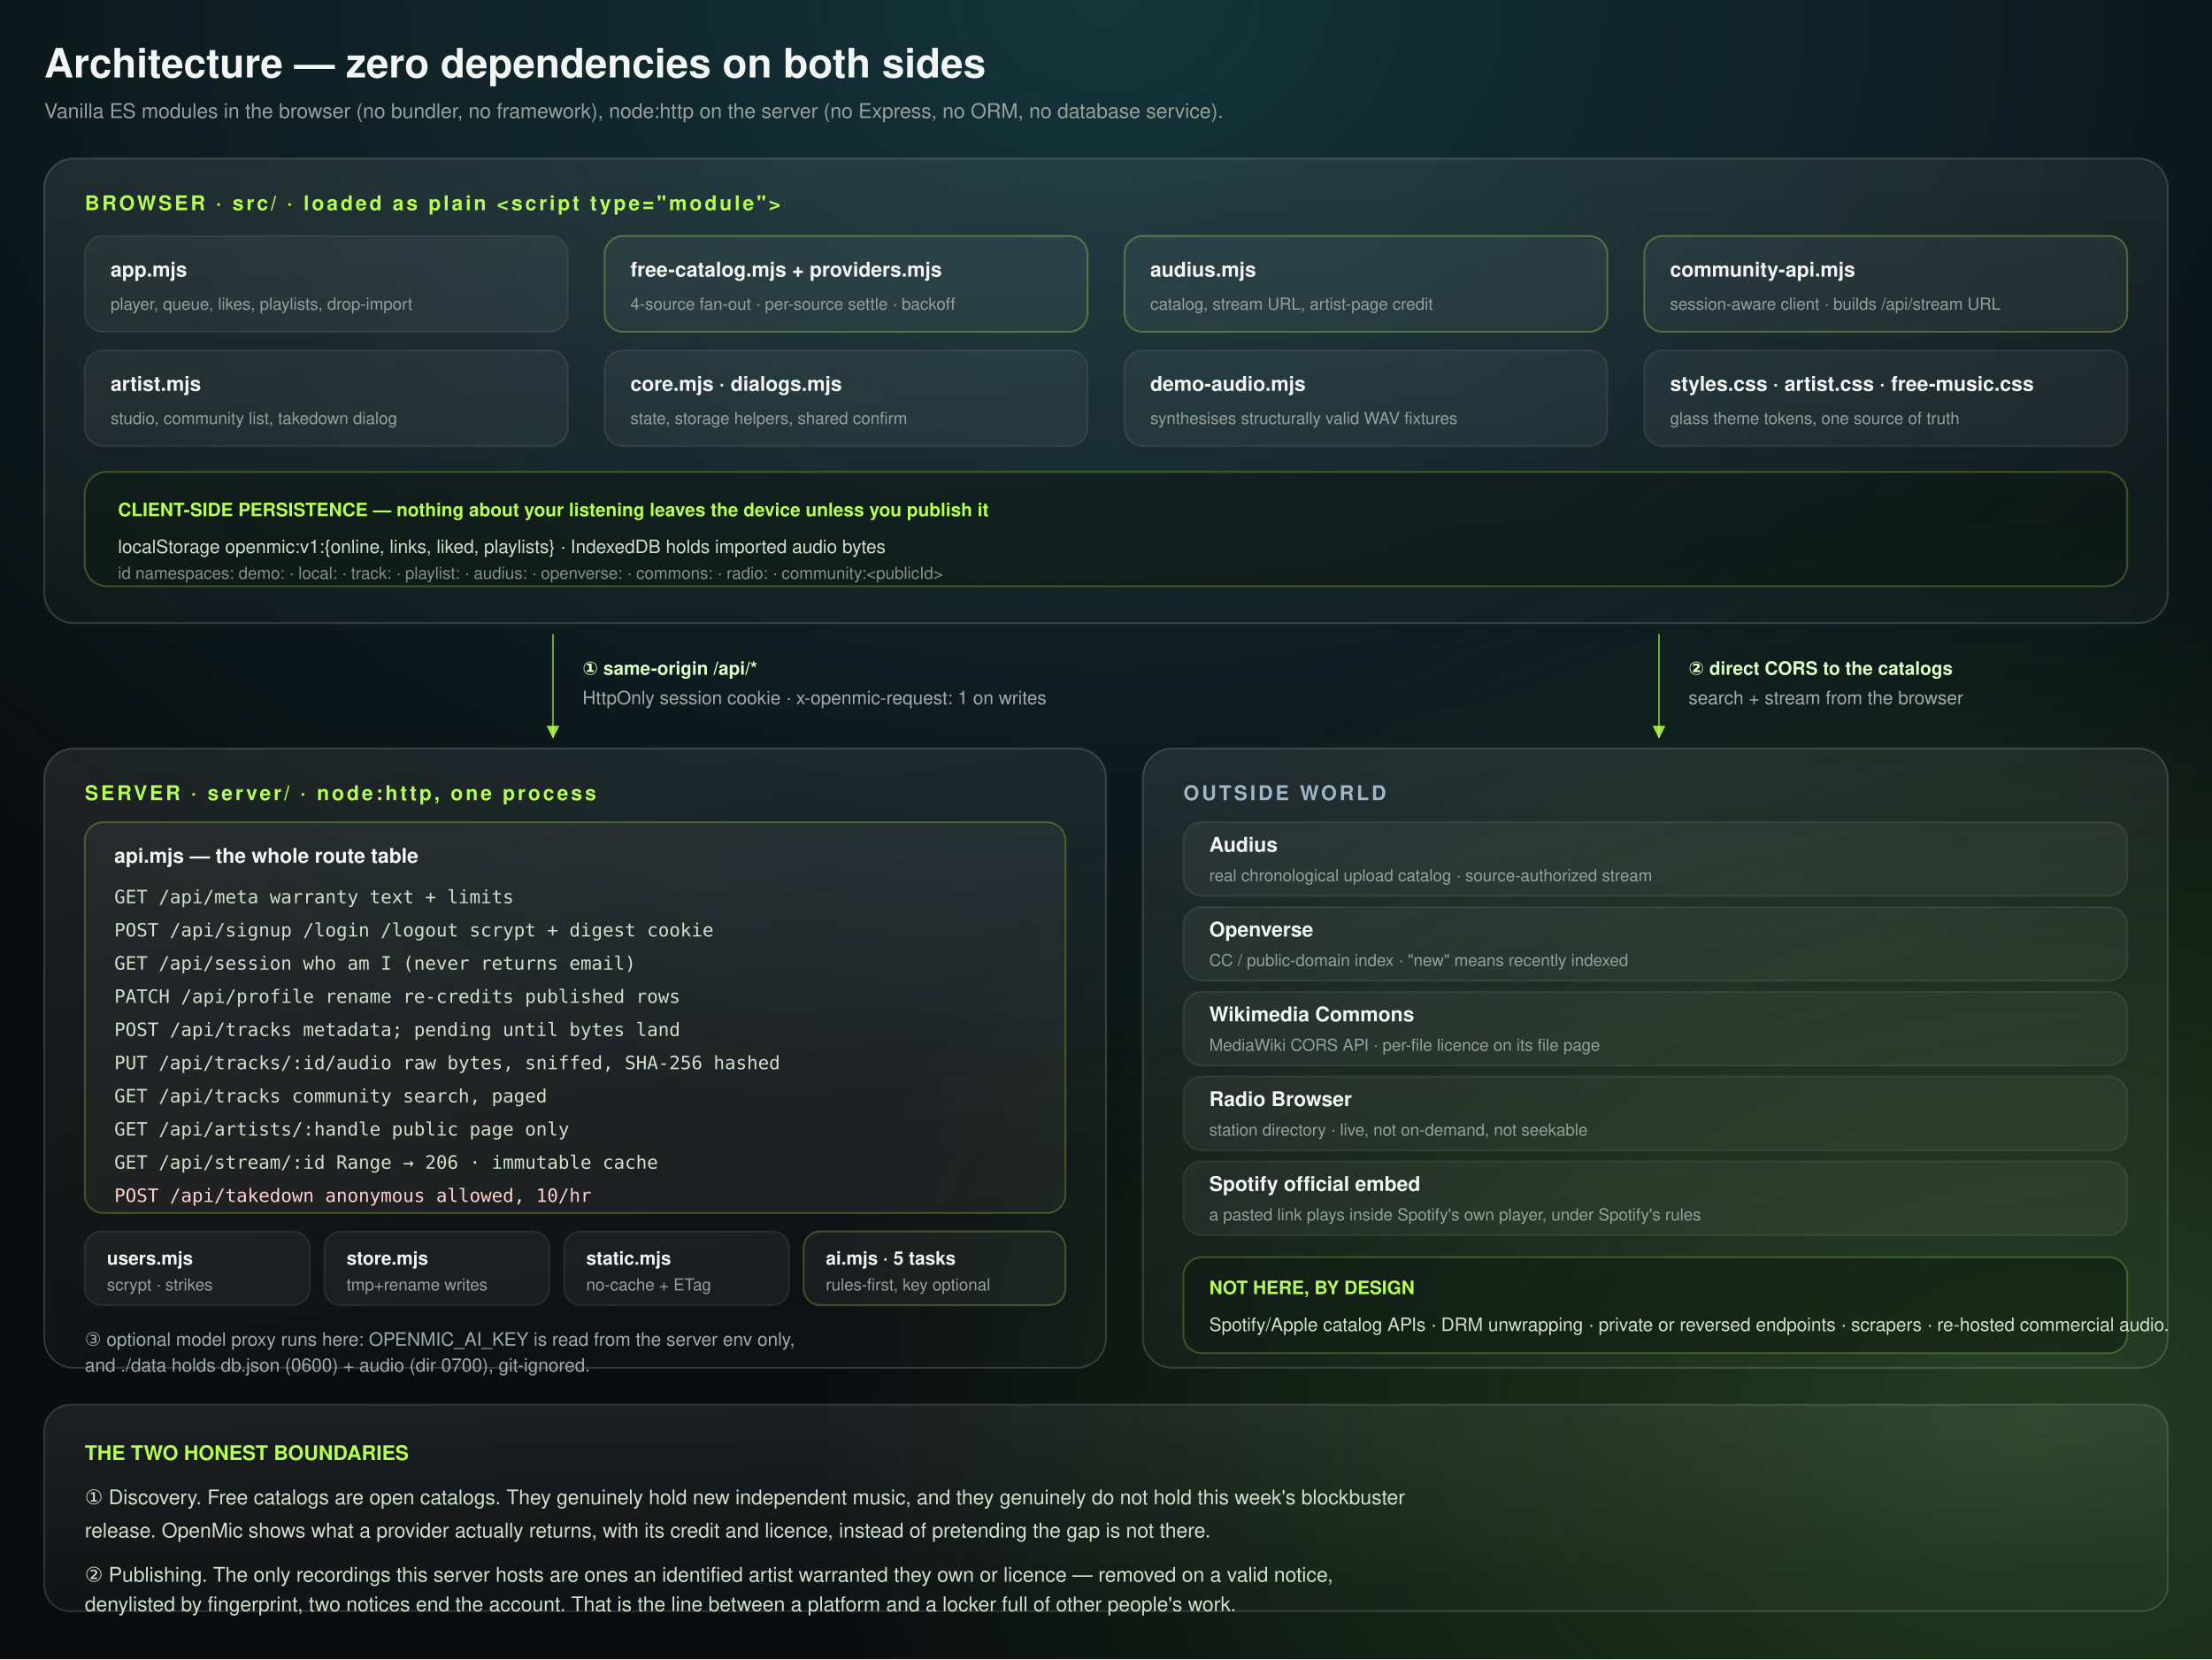
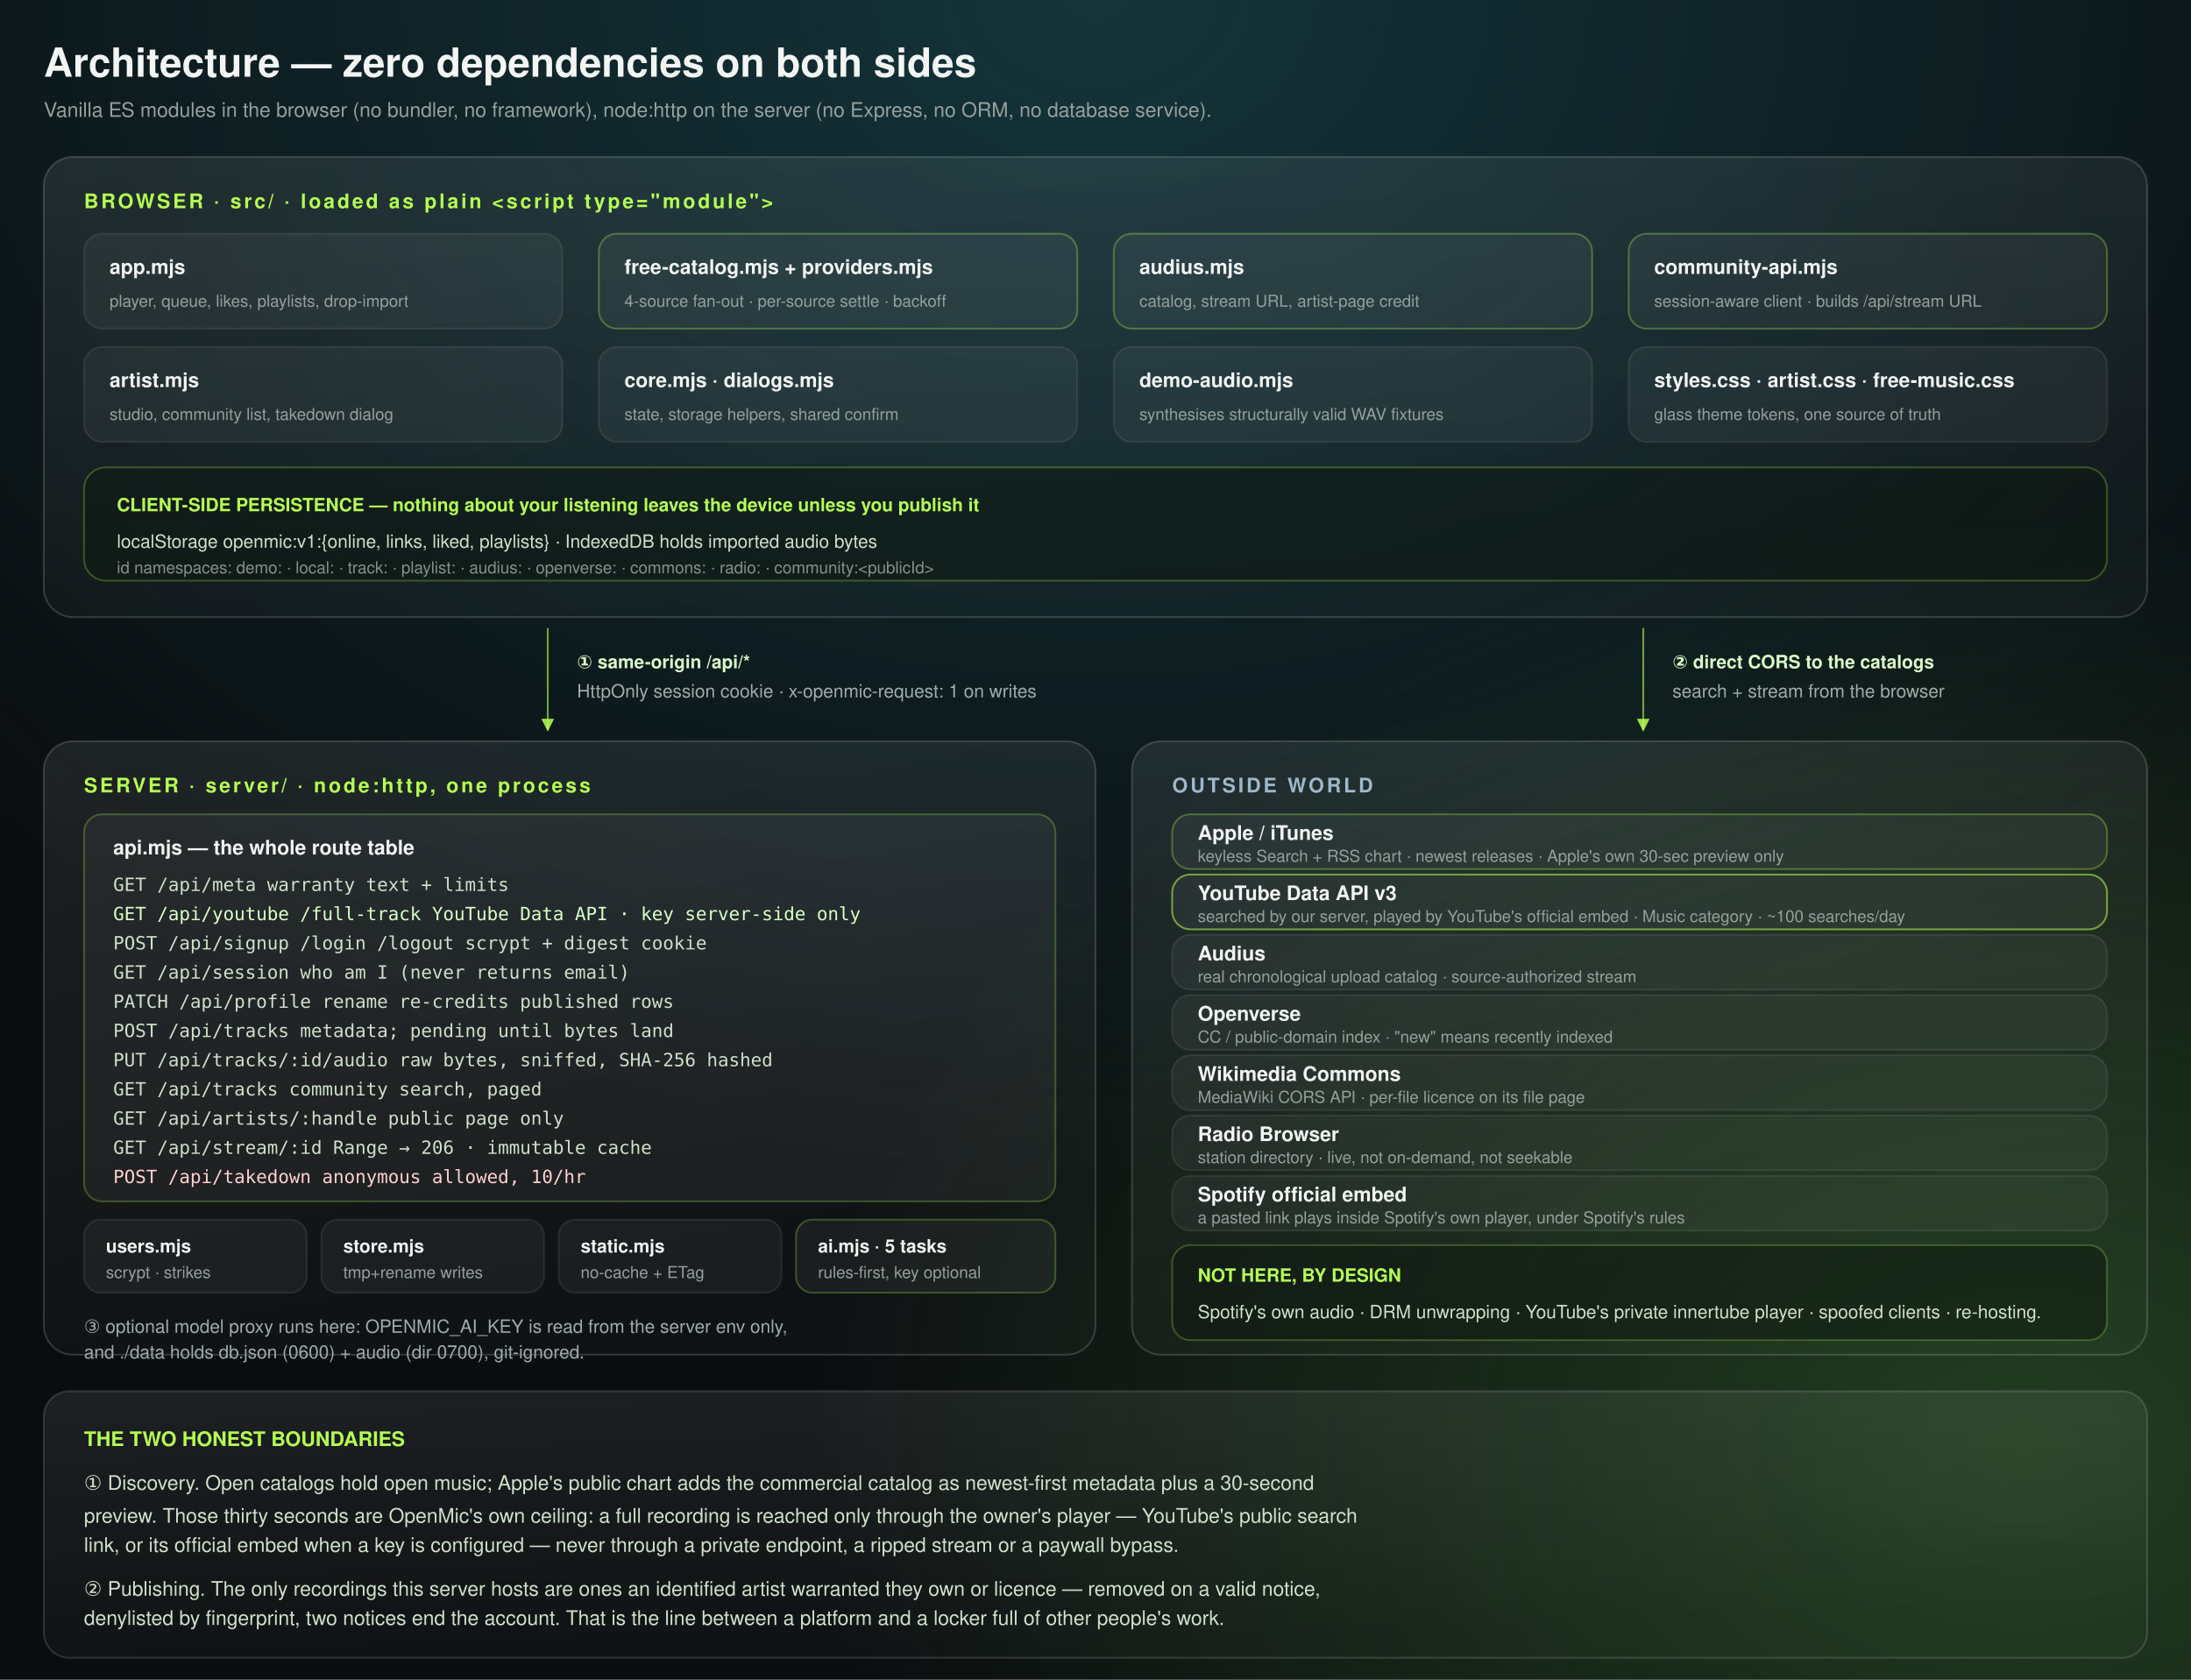
- <svg xmlns="http://www.w3.org/2000/svg" viewBox="0 0 1200 900" font-family="Helvetica, Arial, sans-serif">
+ <svg xmlns="http://www.w3.org/2000/svg" viewBox="0 0 1200 920" font-family="Helvetica, Arial, sans-serif">
  <defs>
    <radialGradient id="bgF" cx="50%" cy="0%" r="70%">
      <stop offset="0" stop-color="#1c545e" stop-opacity=".55" />
      <stop offset="1" stop-color="#1c545e" stop-opacity="0" />
    </radialGradient>
    <radialGradient id="bgF2" cx="92%" cy="86%" r="55%">
      <stop offset="0" stop-color="#3f7837" stop-opacity=".45" />
      <stop offset="1" stop-color="#3f7837" stop-opacity="0" />
    </radialGradient>
    <linearGradient id="pane5" x1="0" y1="0" x2="0.3" y2="1">
      <stop offset="0" stop-color="#ffffff" stop-opacity=".08" />
      <stop offset="1" stop-color="#ffffff" stop-opacity=".02" />
    </linearGradient>
    <marker id="ar" viewBox="0 0 10 10" refX="9" refY="5" markerWidth="7" markerHeight="7" orient="auto">
      <path d="M0 0 L10 5 L0 10 z" fill="#b6ff52" fill-opacity=".85" />
    </marker>
  </defs>
-   <rect width="1200" height="900" fill="#0a0d0f" />
-   <rect width="1200" height="900" fill="url(#bgF)" />
-   <rect width="1200" height="900" fill="url(#bgF2)" />
+   <rect width="1200" height="920" fill="#0a0d0f" />
+   <rect width="1200" height="920" fill="url(#bgF)" />
+   <rect width="1200" height="920" fill="url(#bgF2)" />
  <text x="24" y="42" fill="#f2f5f3" font-size="22" font-weight="800">Architecture — zero dependencies on both sides</text>
  <text x="24" y="64" fill="#96a19e" font-size="11">Vanilla ES modules in the browser (no bundler, no framework), node:http on the server (no Express, no ORM, no database service).</text>
  <rect x="24" y="86" width="1152" height="252" rx="16" fill="url(#pane5)" stroke="#ffffff" stroke-opacity=".16" />
  <text x="46" y="114" fill="#b6ff52" font-size="11" font-weight="800" letter-spacing="1.4">BROWSER · src/ · loaded as plain &lt;script type="module"&gt;</text>
  <g font-size="11" font-weight="800" fill="#f2f5f3">
    <rect x="46" y="128" width="262" height="52" rx="10" fill="#ffffff" fill-opacity=".05" stroke="#ffffff" stroke-opacity=".08" />
    <text x="60" y="150">app.mjs</text>
    <text x="60" y="168" fill="#94a09c" font-size="9" font-weight="400">player, queue, likes, playlists, drop-import</text>
    <rect x="328" y="128" width="262" height="52" rx="10" fill="#ffffff" fill-opacity=".05" stroke="#b6ff52" stroke-opacity=".3" />
    <text x="342" y="150">free-catalog.mjs + providers.mjs</text>
    <text x="342" y="168" fill="#94a09c" font-size="9" font-weight="400">4-source fan-out · per-source settle · backoff</text>
    <rect x="610" y="128" width="262" height="52" rx="10" fill="#ffffff" fill-opacity=".05" stroke="#b6ff52" stroke-opacity=".3" />
    <text x="624" y="150">audius.mjs</text>
    <text x="624" y="168" fill="#94a09c" font-size="9" font-weight="400">catalog, stream URL, artist-page credit</text>
    <rect x="892" y="128" width="262" height="52" rx="10" fill="#ffffff" fill-opacity=".05" stroke="#b6ff52" stroke-opacity=".3" />
    <text x="906" y="150">community-api.mjs</text>
    <text x="906" y="168" fill="#94a09c" font-size="9" font-weight="400">session-aware client · builds /api/stream URL</text>
    <rect x="46" y="190" width="262" height="52" rx="10" fill="#ffffff" fill-opacity=".05" stroke="#ffffff" stroke-opacity=".08" />
    <text x="60" y="212">artist.mjs</text>
    <text x="60" y="230" fill="#94a09c" font-size="9" font-weight="400">studio, community list, takedown dialog</text>
    <rect x="328" y="190" width="262" height="52" rx="10" fill="#ffffff" fill-opacity=".05" stroke="#ffffff" stroke-opacity=".08" />
    <text x="342" y="212">core.mjs · dialogs.mjs</text>
    <text x="342" y="230" fill="#94a09c" font-size="9" font-weight="400">state, storage helpers, shared confirm</text>
    <rect x="610" y="190" width="262" height="52" rx="10" fill="#ffffff" fill-opacity=".05" stroke="#ffffff" stroke-opacity=".08" />
    <text x="624" y="212">demo-audio.mjs</text>
    <text x="624" y="230" fill="#94a09c" font-size="9" font-weight="400">synthesises structurally valid WAV fixtures</text>
    <rect x="892" y="190" width="262" height="52" rx="10" fill="#ffffff" fill-opacity=".05" stroke="#ffffff" stroke-opacity=".08" />
    <text x="906" y="212">styles.css · artist.css · free-music.css</text>
    <text x="906" y="230" fill="#94a09c" font-size="9" font-weight="400">glass theme tokens, one source of truth</text>
  </g>
  <rect x="46" y="256" width="1108" height="62" rx="12" fill="#0e1811" fill-opacity=".55" stroke="#b6ff52" stroke-opacity=".25" />
  <text x="64" y="280" fill="#b6ff52" font-size="10" font-weight="800">CLIENT-SIDE PERSISTENCE — nothing about your listening leaves the device unless you publish it</text>
  <text x="64" y="300" fill="#cfe0cb" font-size="10">localStorage openmic:v1:{online, links, liked, playlists}   ·   IndexedDB holds imported audio bytes</text>
  <text x="64" y="314" fill="#85908b" font-size="9">id namespaces: demo: · local: · track: · playlist: · audius: · openverse: · commons: · radio: · community:&lt;publicId&gt;</text>
  <g stroke="#b6ff52" stroke-opacity=".6" fill="none" marker-end="url(#ar)">
    <path d="M300 344 V400" />
    <path d="M900 344 V400" />
  </g>
  <g font-size="10">
    <text x="316" y="366" fill="#dcffc8" font-weight="800">① same-origin /api/*</text>
    <text x="316" y="382" fill="#9facaa">HttpOnly session cookie · x-openmic-request: 1 on writes</text>
    <text x="916" y="366" fill="#dcffc8" font-weight="800">② direct CORS to the catalogs</text>
    <text x="916" y="382" fill="#9facaa">search + stream from the browser</text>
  </g>
  <rect x="24" y="406" width="576" height="336" rx="16" fill="url(#pane5)" stroke="#ffffff" stroke-opacity=".16" />
  <text x="46" y="434" fill="#b6ff52" font-size="11" font-weight="800" letter-spacing="1.4">SERVER · server/ · node:http, one process</text>
  <rect x="46" y="446" width="532" height="212" rx="10" fill="#ffffff" fill-opacity=".05" stroke="#b6ff52" stroke-opacity=".25" />
  <text x="62" y="468" fill="#f2f5f3" font-size="11" font-weight="800">api.mjs — the whole route table</text>
  <g font-size="10" fill="#cfe0cb" font-family="Menlo, Consolas, monospace">
-     <text x="62" y="490">GET    /api/meta                warranty text + limits</text>
-     <text x="62" y="508">POST   /api/signup /login /logout   scrypt + digest cookie</text>
-     <text x="62" y="526">GET    /api/session             who am I (never returns email)</text>
-     <text x="62" y="544">PATCH  /api/profile             rename re-credits published rows</text>
-     <text x="62" y="562">POST   /api/tracks              metadata; pending until bytes land</text>
-     <text x="62" y="580">PUT    /api/tracks/:id/audio    raw bytes, sniffed, SHA-256 hashed</text>
-     <text x="62" y="598">GET    /api/tracks              community search, paged</text>
+     <text x="62" y="488">GET    /api/meta                warranty text + limits</text>
+     <text x="62" y="504" fill="#dcffc8">GET    /api/youtube /full-track  YouTube Data API · key server-side only</text>
+     <text x="62" y="520">POST   /api/signup /login /logout   scrypt + digest cookie</text>
+     <text x="62" y="536">GET    /api/session             who am I (never returns email)</text>
+     <text x="62" y="552">PATCH  /api/profile             rename re-credits published rows</text>
+     <text x="62" y="568">POST   /api/tracks              metadata; pending until bytes land</text>
+     <text x="62" y="584">PUT    /api/tracks/:id/audio    raw bytes, sniffed, SHA-256 hashed</text>
+     <text x="62" y="600">GET    /api/tracks              community search, paged</text>
    <text x="62" y="616">GET    /api/artists/:handle     public page only</text>
-     <text x="62" y="634">GET    /api/stream/:id          Range → 206 · immutable cache</text>
-     <text x="62" y="652" fill="#ffd0d0">POST   /api/takedown            anonymous allowed, 10/hr</text>
+     <text x="62" y="632">GET    /api/stream/:id          Range → 206 · immutable cache</text>
+     <text x="62" y="648" fill="#ffd0d0">POST   /api/takedown            anonymous allowed, 10/hr</text>
  </g>
  <g font-size="10" font-weight="800" fill="#f2f5f3">
    <rect x="46" y="668" width="122" height="40" rx="9" fill="#ffffff" fill-opacity=".05" stroke="#ffffff" stroke-opacity=".08" />
    <text x="58" y="686">users.mjs</text>
    <text x="58" y="700" fill="#94a09c" font-size="9" font-weight="400">scrypt · strikes</text>
    <rect x="176" y="668" width="122" height="40" rx="9" fill="#ffffff" fill-opacity=".05" stroke="#ffffff" stroke-opacity=".08" />
    <text x="188" y="686">store.mjs</text>
    <text x="188" y="700" fill="#94a09c" font-size="9" font-weight="400">tmp+rename writes</text>
    <rect x="306" y="668" width="122" height="40" rx="9" fill="#ffffff" fill-opacity=".05" stroke="#ffffff" stroke-opacity=".08" />
    <text x="318" y="686">static.mjs</text>
    <text x="318" y="700" fill="#94a09c" font-size="9" font-weight="400">no-cache + ETag</text>
    <rect x="436" y="668" width="142" height="40" rx="9" fill="#ffffff" fill-opacity=".05" stroke="#b6ff52" stroke-opacity=".25" />
    <text x="448" y="686">ai.mjs · 5 tasks</text>
    <text x="448" y="700" fill="#94a09c" font-size="9" font-weight="400">rules-first, key optional</text>
  </g>
  <text x="46" y="730" fill="#9facaa" font-size="10">③ optional model proxy runs here: OPENMIC_AI_KEY is read from the server env only,</text>
  <text x="46" y="744" fill="#9facaa" font-size="10">and ./data holds db.json (0600) + audio (dir 0700), git-ignored.</text>
  <rect x="620" y="406" width="556" height="336" rx="16" fill="url(#pane5)" stroke="#ffffff" stroke-opacity=".16" />
  <text x="642" y="434" fill="#9fb7c9" font-size="11" font-weight="800" letter-spacing="1.4">OUTSIDE WORLD</text>
  <g font-size="11" font-weight="800" fill="#f2f5f3">
-     <rect x="642" y="446" width="512" height="40" rx="10" fill="#ffffff" fill-opacity=".05" stroke="#ffffff" stroke-opacity=".08" />
-     <text x="656" y="462">Audius</text>
-     <text x="656" y="478" fill="#94a09c" font-size="9" font-weight="400">real chronological upload catalog · source-authorized stream</text>
-     <rect x="642" y="492" width="512" height="40" rx="10" fill="#ffffff" fill-opacity=".05" stroke="#ffffff" stroke-opacity=".08" />
-     <text x="656" y="508">Openverse</text>
-     <text x="656" y="524" fill="#94a09c" font-size="9" font-weight="400">CC / public-domain index · "new" means recently indexed</text>
-     <rect x="642" y="538" width="512" height="40" rx="10" fill="#ffffff" fill-opacity=".05" stroke="#ffffff" stroke-opacity=".08" />
-     <text x="656" y="554">Wikimedia Commons</text>
-     <text x="656" y="570" fill="#94a09c" font-size="9" font-weight="400">MediaWiki CORS API · per-file licence on its file page</text>
-     <rect x="642" y="584" width="512" height="40" rx="10" fill="#ffffff" fill-opacity=".05" stroke="#ffffff" stroke-opacity=".08" />
-     <text x="656" y="600">Radio Browser</text>
-     <text x="656" y="616" fill="#94a09c" font-size="9" font-weight="400">station directory · live, not on-demand, not seekable</text>
-     <rect x="642" y="630" width="512" height="40" rx="10" fill="#ffffff" fill-opacity=".05" stroke="#ffffff" stroke-opacity=".08" />
-     <text x="656" y="646">Spotify official embed</text>
-     <text x="656" y="662" fill="#94a09c" font-size="9" font-weight="400">a pasted link plays inside Spotify's own player, under Spotify's rules</text>
+     <rect x="642" y="446" width="512" height="30" rx="10" fill="#ffffff" fill-opacity=".05" stroke="#b6ff52" stroke-opacity=".3" />
+     <text x="656" y="460">Apple / iTunes</text>
+     <text x="656" y="472" fill="#94a09c" font-size="9" font-weight="400">keyless Search + RSS chart · newest releases · Apple's own 30-sec preview only</text>
+     <rect x="642" y="479" width="512" height="30" rx="10" fill="#ffffff" fill-opacity=".05" stroke="#b6ff52" stroke-opacity=".55" />
+     <text x="656" y="493">YouTube Data API v3</text>
+     <text x="656" y="505" fill="#94a09c" font-size="9" font-weight="400">searched by our server, played by YouTube's official embed · Music category · ~100 searches/day</text>
+     <rect x="642" y="512" width="512" height="30" rx="10" fill="#ffffff" fill-opacity=".05" stroke="#ffffff" stroke-opacity=".08" />
+     <text x="656" y="526">Audius</text>
+     <text x="656" y="538" fill="#94a09c" font-size="9" font-weight="400">real chronological upload catalog · source-authorized stream</text>
+     <rect x="642" y="545" width="512" height="30" rx="10" fill="#ffffff" fill-opacity=".05" stroke="#ffffff" stroke-opacity=".08" />
+     <text x="656" y="559">Openverse</text>
+     <text x="656" y="571" fill="#94a09c" font-size="9" font-weight="400">CC / public-domain index · "new" means recently indexed</text>
+     <rect x="642" y="578" width="512" height="30" rx="10" fill="#ffffff" fill-opacity=".05" stroke="#ffffff" stroke-opacity=".08" />
+     <text x="656" y="592">Wikimedia Commons</text>
+     <text x="656" y="604" fill="#94a09c" font-size="9" font-weight="400">MediaWiki CORS API · per-file licence on its file page</text>
+     <rect x="642" y="611" width="512" height="30" rx="10" fill="#ffffff" fill-opacity=".05" stroke="#ffffff" stroke-opacity=".08" />
+     <text x="656" y="625">Radio Browser</text>
+     <text x="656" y="637" fill="#94a09c" font-size="9" font-weight="400">station directory · live, not on-demand, not seekable</text>
+     <rect x="642" y="644" width="512" height="30" rx="10" fill="#ffffff" fill-opacity=".05" stroke="#ffffff" stroke-opacity=".08" />
+     <text x="656" y="658">Spotify official embed</text>
+     <text x="656" y="670" fill="#94a09c" font-size="9" font-weight="400">a pasted link plays inside Spotify's own player, under Spotify's rules</text>
  </g>
  <rect x="642" y="682" width="512" height="52" rx="10" fill="#0e1811" fill-opacity=".5" stroke="#b6ff52" stroke-opacity=".24" />
  <text x="656" y="702" fill="#b6ff52" font-size="10" font-weight="800">NOT HERE, BY DESIGN</text>
-   <text x="656" y="722" fill="#cfe0cb" font-size="10">Spotify/Apple catalog APIs · DRM unwrapping · private or reversed endpoints · scrapers · re-hosted commercial audio.</text>
-   <rect x="24" y="762" width="1152" height="112" rx="14" fill="url(#pane5)" stroke="#ffffff" stroke-opacity=".14" />
+   <text x="656" y="722" fill="#cfe0cb" font-size="10">Spotify's own audio · DRM unwrapping · YouTube's private innertube player · spoofed clients · re-hosting.</text>
+   <rect x="24" y="762" width="1152" height="146" rx="14" fill="url(#pane5)" stroke="#ffffff" stroke-opacity=".14" />
  <text x="46" y="792" fill="#b6ff52" font-size="11" font-weight="800">THE TWO HONEST BOUNDARIES</text>
-   <text x="46" y="816" fill="#cfe0cb" font-size="11">① Discovery. Free catalogs are open catalogs. They genuinely hold new independent music, and they genuinely do not hold this week's blockbuster</text>
-   <text x="46" y="834" fill="#cfe0cb" font-size="11">release. OpenMic shows what a provider actually returns, with its credit and licence, instead of pretending the gap is not there.</text>
-   <text x="46" y="858" fill="#cfe0cb" font-size="11">② Publishing. The only recordings this server hosts are ones an identified artist warranted they own or licence — removed on a valid notice,</text>
-   <text x="46" y="874" fill="#cfe0cb" font-size="11">denylisted by fingerprint, two notices end the account. That is the line between a platform and a locker full of other people's work.</text>
+   <text x="46" y="816" fill="#cfe0cb" font-size="11">① Discovery. Open catalogs hold open music; Apple's public chart adds the commercial catalog as newest-first metadata plus a 30-second</text>
+   <text x="46" y="834" fill="#cfe0cb" font-size="11">preview. Those thirty seconds are OpenMic's own ceiling: a full recording is reached only through the owner's player — YouTube's public search</text>
+   <text x="46" y="850" fill="#cfe0cb" font-size="11">link, or its official embed when a key is configured — never through a private endpoint, a ripped stream or a paywall bypass.</text>
+   <text x="46" y="874" fill="#cfe0cb" font-size="11">② Publishing. The only recordings this server hosts are ones an identified artist warranted they own or licence — removed on a valid notice,</text>
+   <text x="46" y="890" fill="#cfe0cb" font-size="11">denylisted by fingerprint, two notices end the account. That is the line between a platform and a locker full of other people's work.</text>
</svg>
